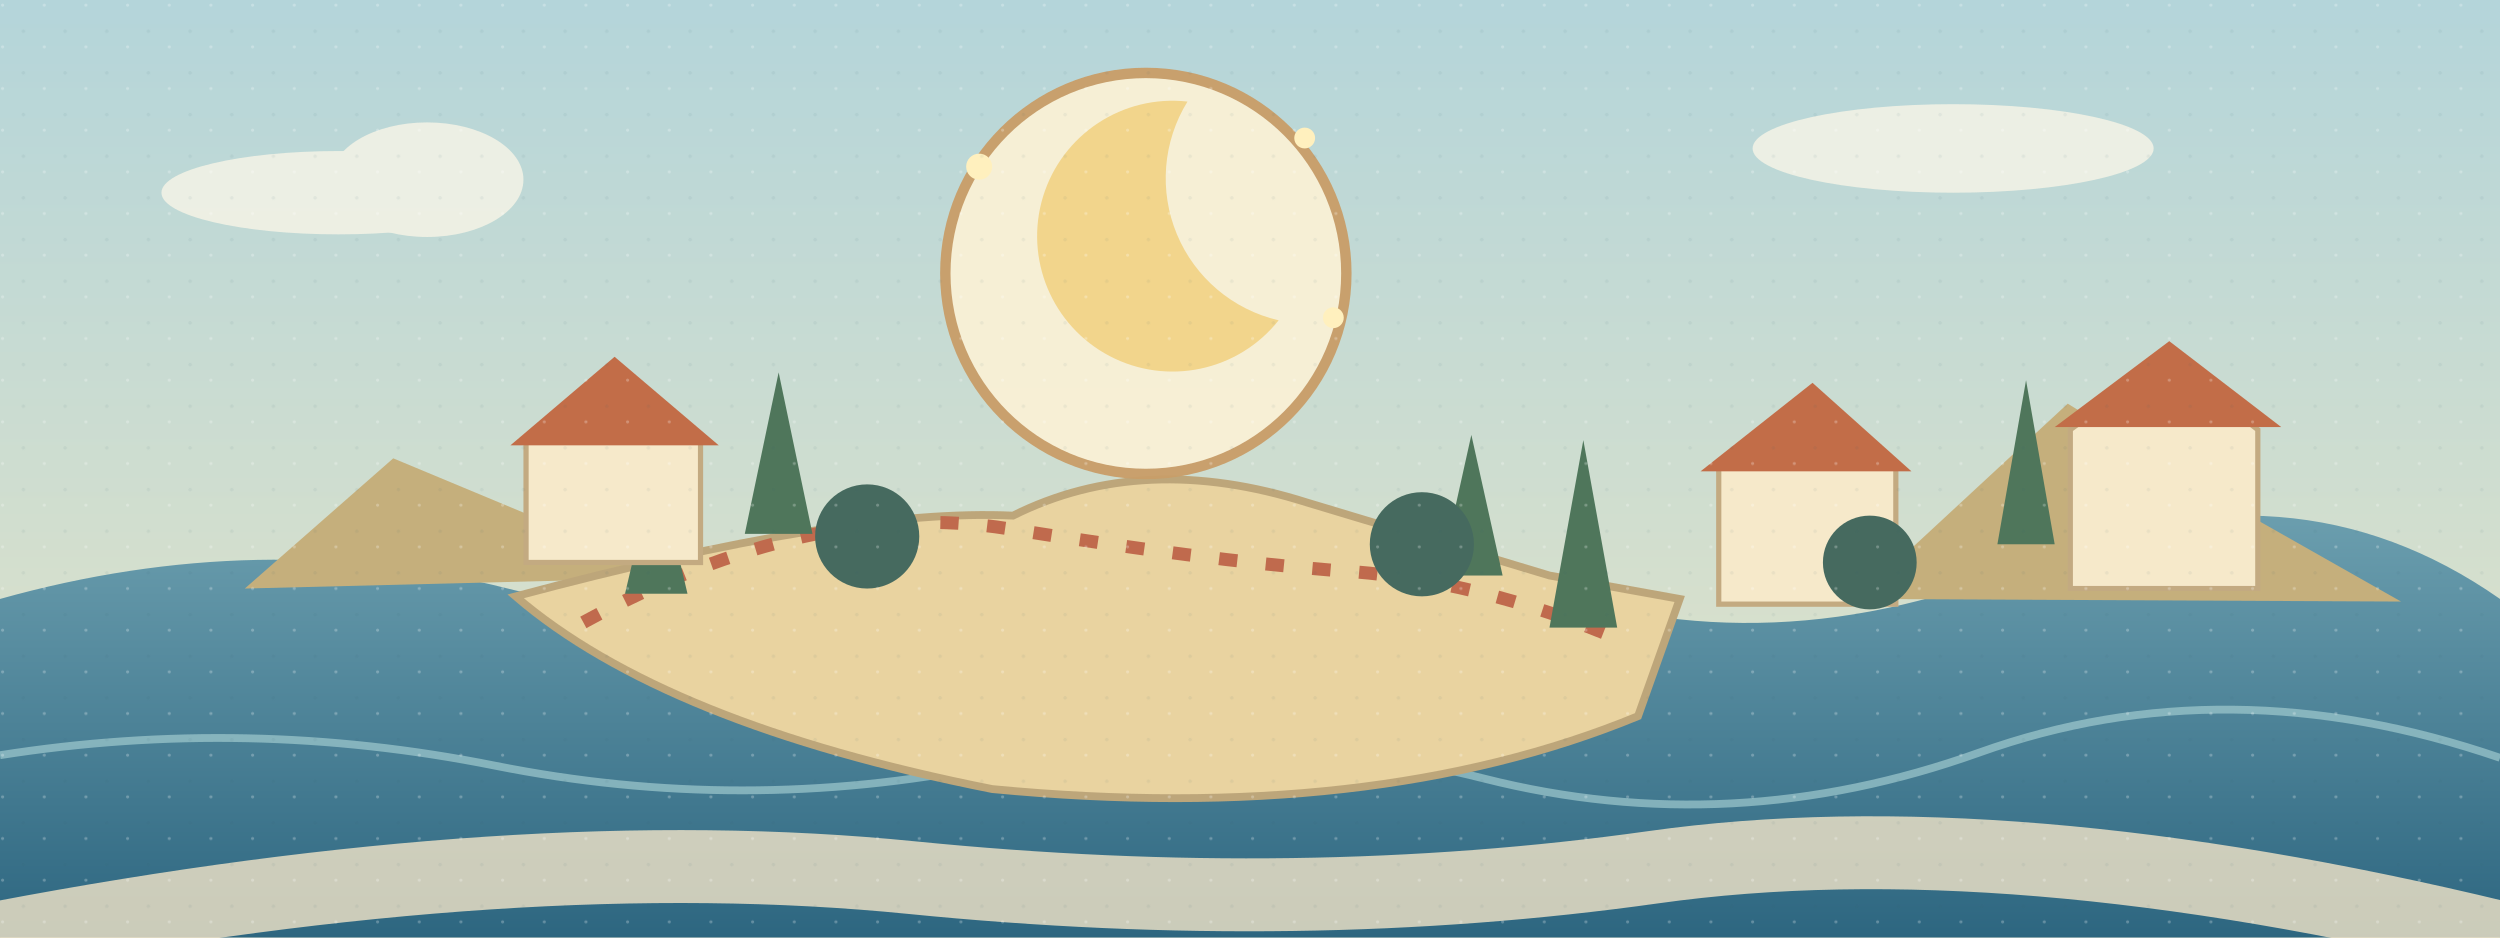
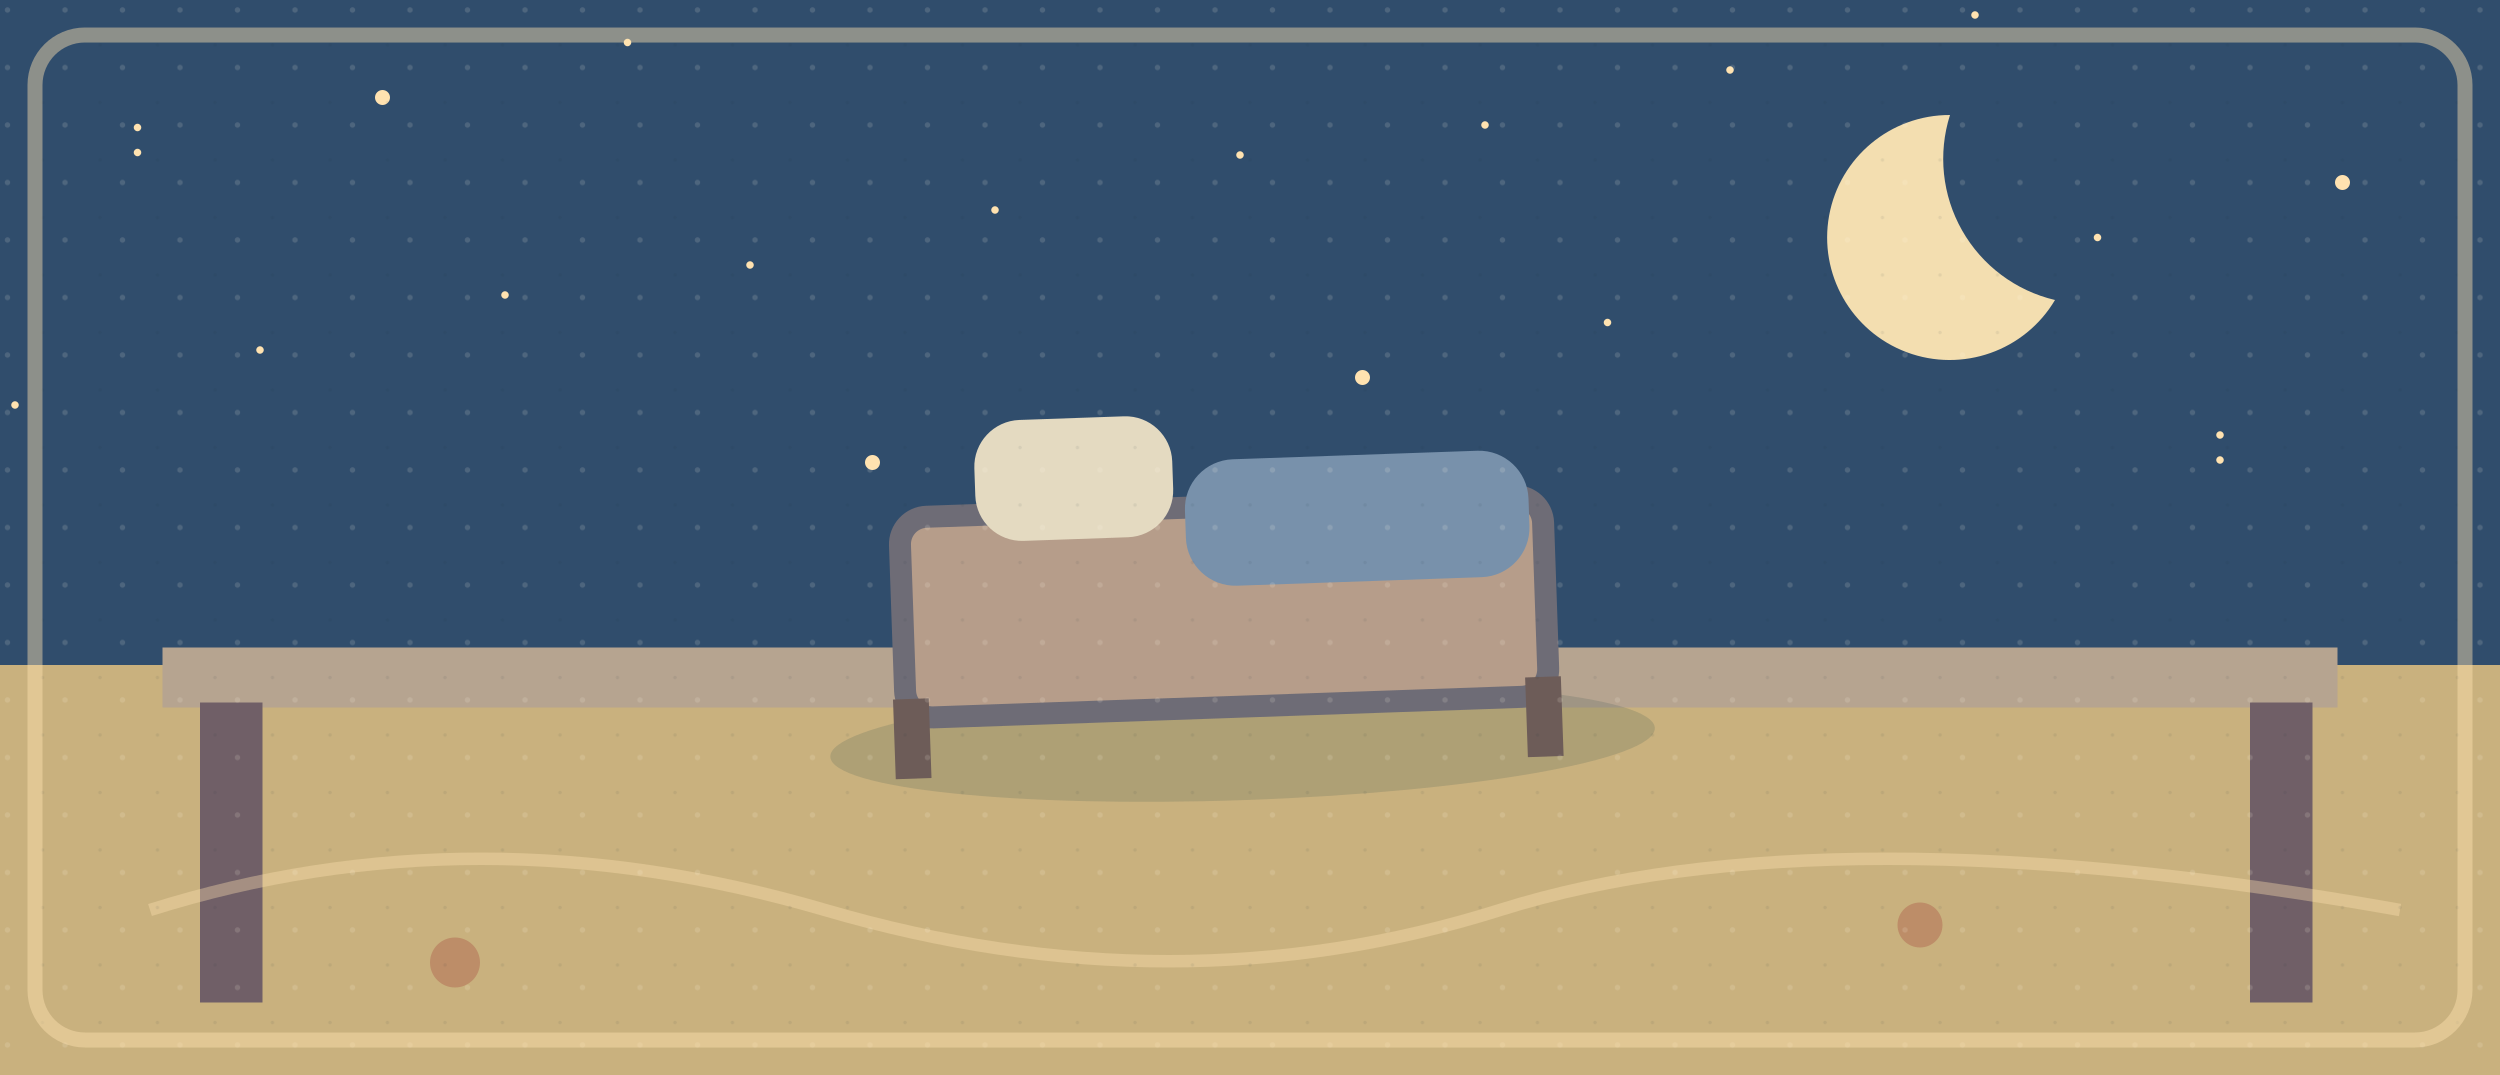
- <svg xmlns="http://www.w3.org/2000/svg" width="960" height="360" viewBox="0 0 960 360" role="img" aria-label="Original storybook learning landscape illustration">
+ <svg xmlns="http://www.w3.org/2000/svg" viewBox="0 0 1000 430" role="img" aria-label="Sleep and Study: unique illustrated night scene">
  <defs>
-     <linearGradient id="sky" x2="0" y2="1">
-       <stop stop-color="#b4d5da" />
-       <stop offset="1" stop-color="#e8e5c6" />
-     </linearGradient>
-     <linearGradient id="sea" x2="0" y2="1">
-       <stop stop-color="#6b9eae" />
-       <stop offset="1" stop-color="#2d6680" />
-     </linearGradient>
-     <pattern id="grain" width="16" height="16" patternUnits="userSpaceOnUse">
-       <circle cx="1" cy="2" r=".6" fill="#fff" opacity=".45" />
-       <circle cx="9" cy="12" r=".7" fill="#315b6a" opacity=".12" />
+     <pattern id="grain" width="23" height="23" patternUnits="userSpaceOnUse">
+       <circle cx="3" cy="4" r="1.1" fill="#fff8e8" opacity=".35" />
+       <circle cx="17" cy="18" r=".7" fill="#172d35" opacity=".18" />
    </pattern>
  </defs>
-   <rect width="960" height="360" fill="url(#sky)" />
-   <path d="M0 230Q100 202 195 226T390 220T585 224T780 216T960 230V360H0Z" fill="url(#sea)" />
-   <path d="M0 290q95-15 190 4t190 0t190 5t190-10t200 2" fill="none" stroke="#a6d0d3" stroke-width="3" opacity=".65" />
-   <g fill="#f7f4e6" opacity=".82">
-     <ellipse cx="130" cy="74" rx="68" ry="16" />
-     <ellipse cx="164" cy="69" rx="37" ry="22" />
-     <ellipse cx="750" cy="57" rx="77" ry="17" />
+   <rect width="1000" height="430" fill="#304d6c" />
+   <g fill="#ffe2b0">
+     <circle cx="741" cy="107" r="3" />
+     <circle cx="888" cy="174" r="1.5" />
+     <circle cx="55" cy="51" r="1.5" />
+     <circle cx="202" cy="118" r="1.5" />
+     <circle cx="349" cy="185" r="3" />
+     <circle cx="496" cy="62" r="1.5" />
+     <circle cx="643" cy="129" r="1.5" />
+     <circle cx="790" cy="6" r="1.5" />
+     <circle cx="937" cy="73" r="3" />
+     <circle cx="104" cy="140" r="1.5" />
+     <circle cx="251" cy="17" r="1.5" />
+     <circle cx="398" cy="84" r="1.5" />
+     <circle cx="545" cy="151" r="3" />
+     <circle cx="692" cy="28" r="1.5" />
+     <circle cx="839" cy="95" r="1.5" />
+     <circle cx="6" cy="162" r="1.5" />
+     <circle cx="153" cy="39" r="3" />
+     <circle cx="300" cy="106" r="1.5" />
+     <circle cx="447" cy="173" r="1.5" />
+     <circle cx="594" cy="50" r="1.5" />
+     <circle cx="741" cy="117" r="3" />
+     <circle cx="888" cy="184" r="1.5" />
+     <circle cx="55" cy="61" r="1.5" />
  </g>
-   <path d="M94 226 151 176 211 201 254 222ZM713 230 794 155 862 197 922 231Z" fill="#c5af7c" />
-   <path d="M198 229Q325 195 389 198q50-25 113-5l93 28 50 9-16 45q-102 42-248 28Q255 278 198 229Z" fill="#e9d3a0" stroke="#bda67a" stroke-width="3" />
-   <path d="M224 239q88-48 163-36t125 16q55 3 111 27" fill="none" stroke="#c06a4d" stroke-width="5" stroke-dasharray="7 11" />
-   <g fill="#4f765b">
-     <path d="M240 228 252 177l12 51ZM286 205l13-62 13 62ZM553 221l12-54 12 54ZM595 241l13-72 13 72ZM767 209l11-63 11 63Z" />
+   <path d="M0 266h1000v164H0Z" fill="#c9b17e" />
+   <g fill="#f3deb0">
+     <path d="M780 46a49 49 0 1 0 42 74 58 58 0 0 1-42-74" />
  </g>
-   <g fill="#f6e9ca" stroke="#c3aa81" stroke-width="2">
-     <path d="M202 216v-46l34-25 33 25v46Z" />
-     <path d="M660 232v-52l36-24 32 24v52Z" />
-     <path d="M795 226v-61l37-27 35 27v61Z" />
+   <rect x="65" y="259" width="870" height="24" fill="#b6a490" />
+   <rect x="80" y="281" width="25" height="120" fill="#705f67" />
+   <rect x="900" y="281" width="25" height="120" fill="#705f67" />
+   <g transform="translate(488 196) rotate(-2) scale(1.1)">
+     <ellipse cx="5" cy="92" rx="150" ry="21" fill="#3b554e" opacity=".19" />
+     <rect x="-117" y="6" width="234" height="73" rx="10" fill="#b69d8a" stroke="#6e6c76" stroke-width="8" />
+     <rect x="-89" y="-28" width="72" height="44" rx="17" fill="#e4dac1" />
+     <rect x="-13" y="-11" width="125" height="46" rx="18" fill="#7891ab" />
+     <path d="M-115 72v29M115 72v29" stroke="#6d5c58" stroke-width="13" />
  </g>
-   <g fill="#c26d48">
-     <path d="m196 171 40-34 40 34Zm457 10 43-34 38 34Zm136-17 44-33 43 33Z" />
+   <g opacity=".37">
+     <path d="M60 364q130-41 270 0t270 0t360 0" stroke="#ffe2b0" stroke-width="5" fill="none" />
+     <circle cx="182" cy="385" r="10" fill="#a85041" />
+     <circle cx="768" cy="370" r="9" fill="#a85041" />
  </g>
-   <g fill="#466a5f">
-     <circle cx="333" cy="206" r="20" />
-     <circle cx="546" cy="209" r="20" />
-     <circle cx="718" cy="216" r="18" />
-   </g>
-   <g transform="translate(12 15)">
-     <circle cx="428" cy="90" r="77" fill="#f9f0d5" opacity=".95" stroke="#c89d68" stroke-width="4" />
-     <path d="M444 24a52 52 0 1 0 35 84 56 56 0 0 1-35-84" fill="#f2d58c" />
-     <g fill="#fff0be">
-       <circle cx="364" cy="49" r="5" />
-       <circle cx="489" cy="38" r="4" />
-       <circle cx="500" cy="107" r="4" />
-     </g>
-   </g>
-   <path d="M0 360q200-38 350-23t285-4t325 27" fill="none" stroke="#f2e5c8" stroke-width="28" opacity=".8" />
-   <rect width="960" height="360" fill="url(#grain)" opacity=".55" />
+   <rect width="1000" height="430" fill="url(#grain)" opacity=".4" />
+   <rect x="14" y="14" width="972" height="402" rx="20" fill="none" stroke="#ffe2b0" stroke-width="6" opacity=".45" />
</svg>
